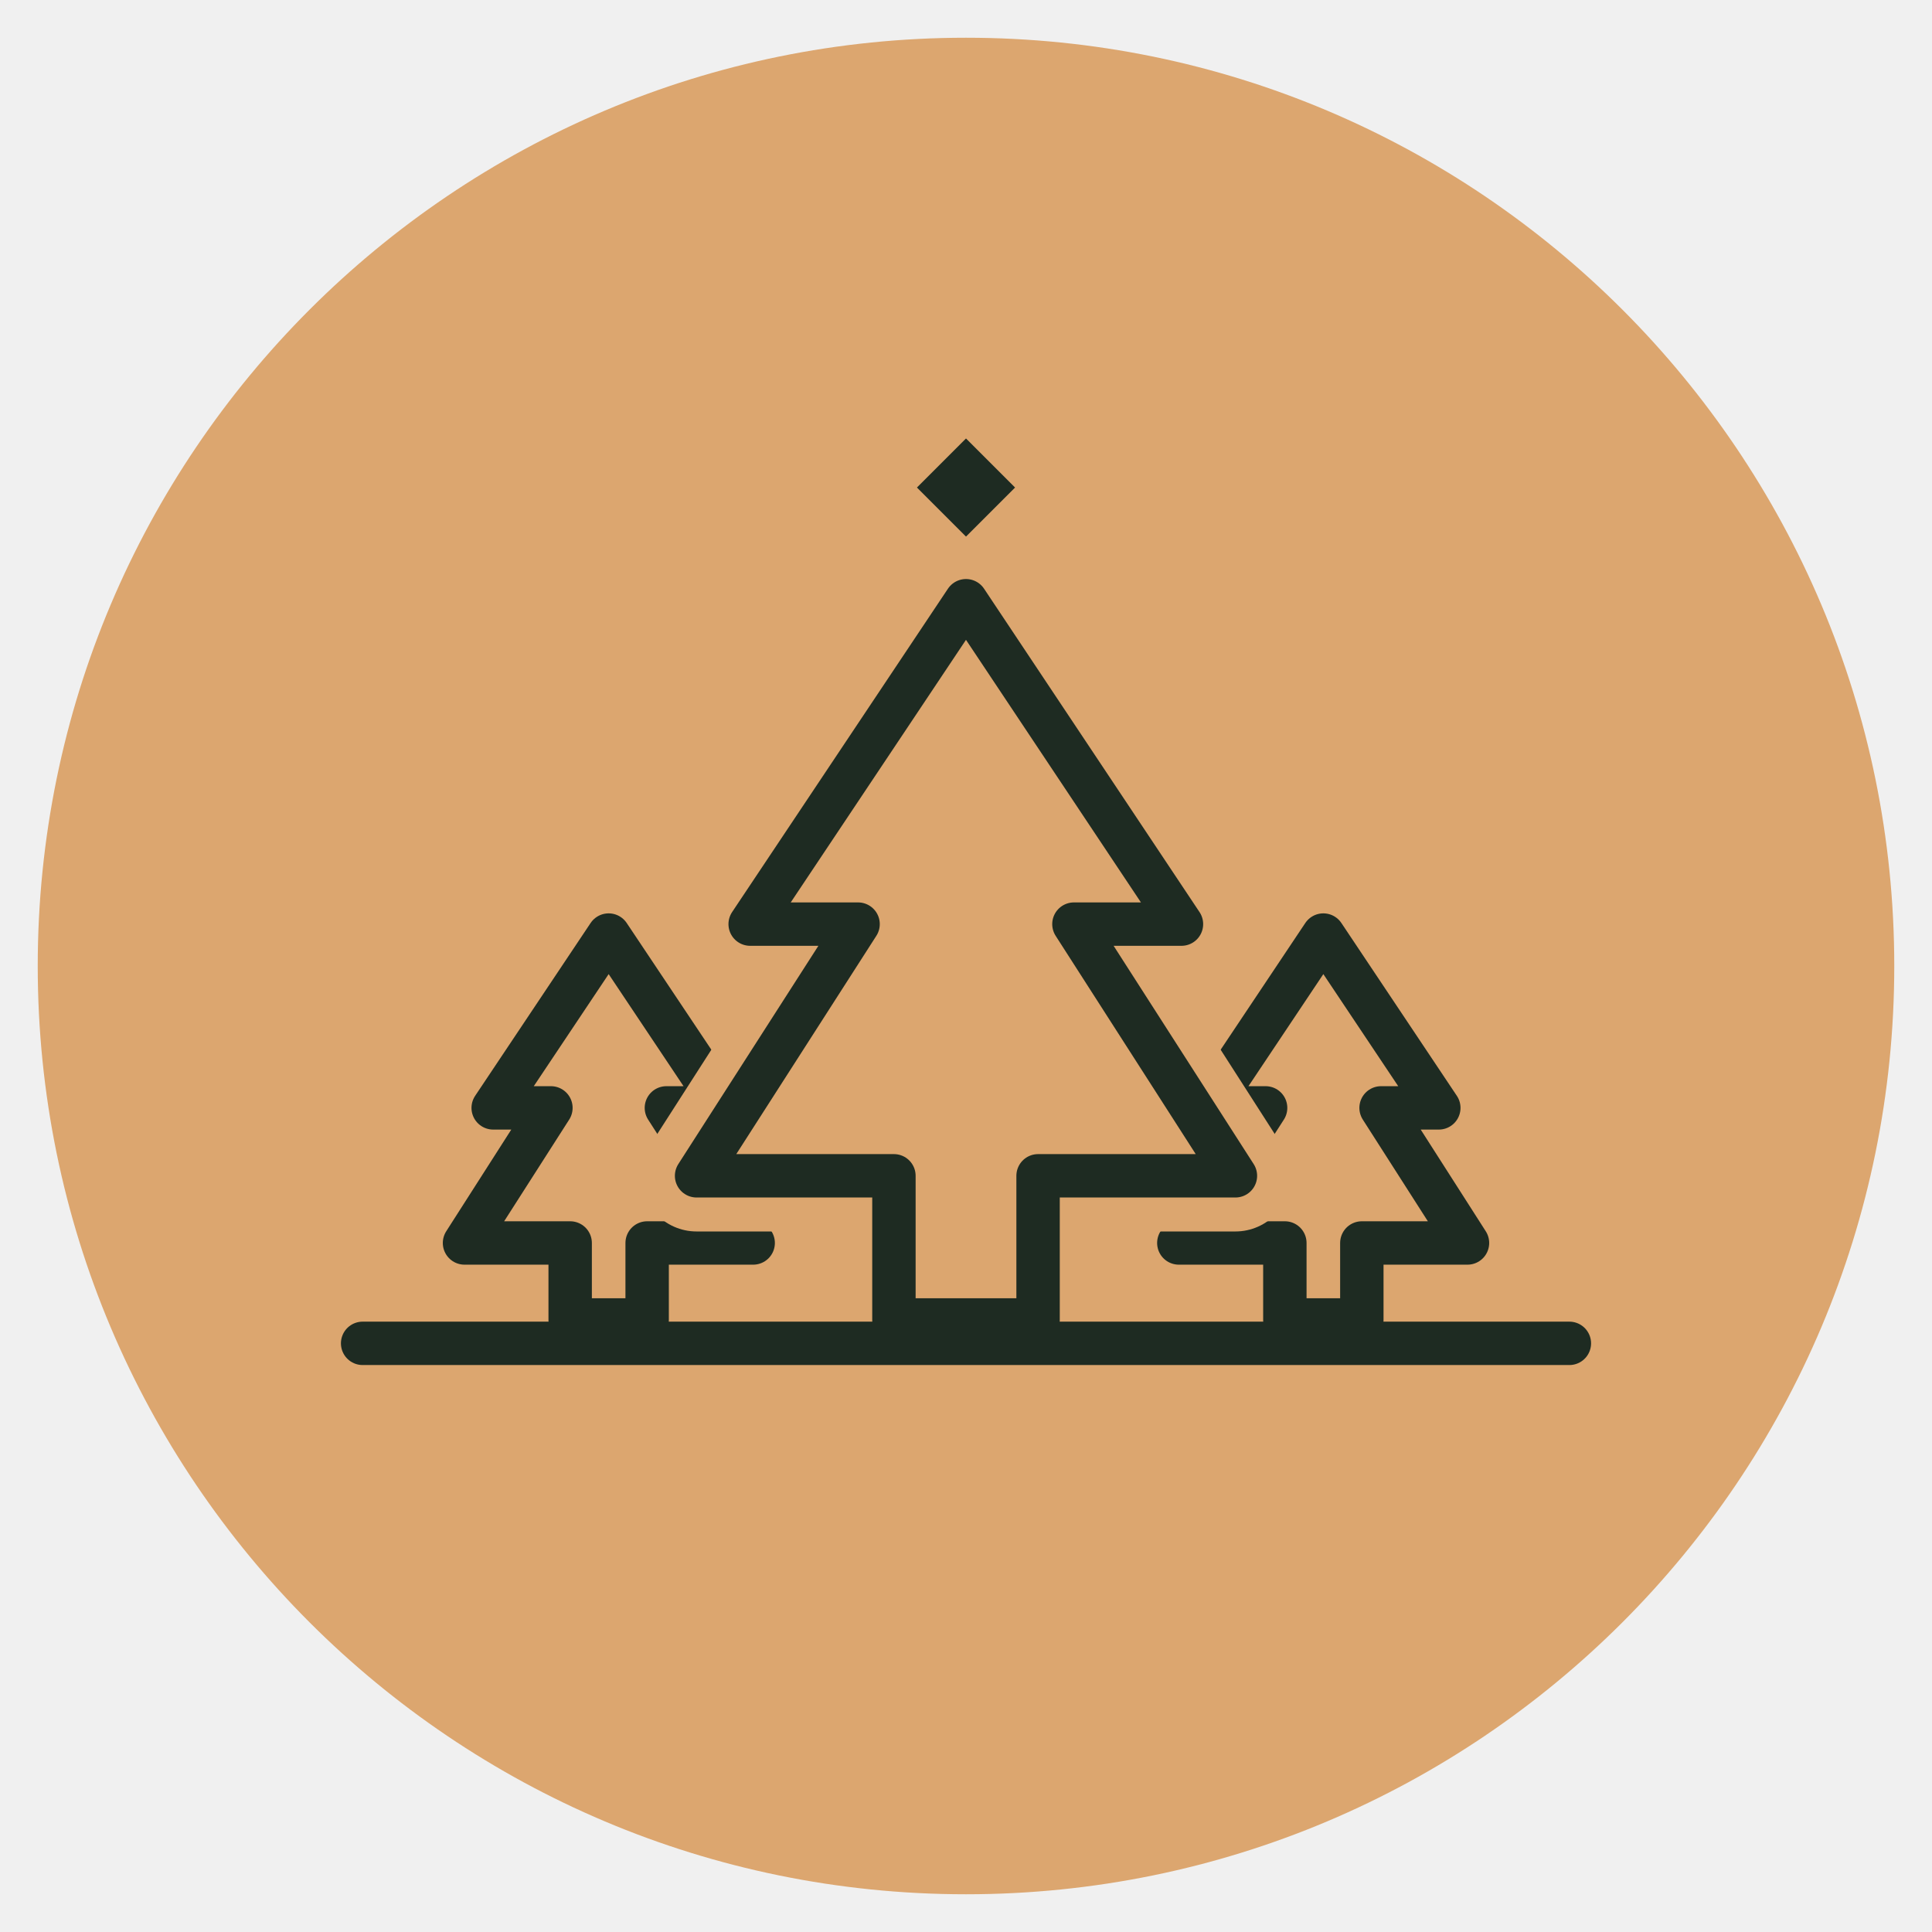
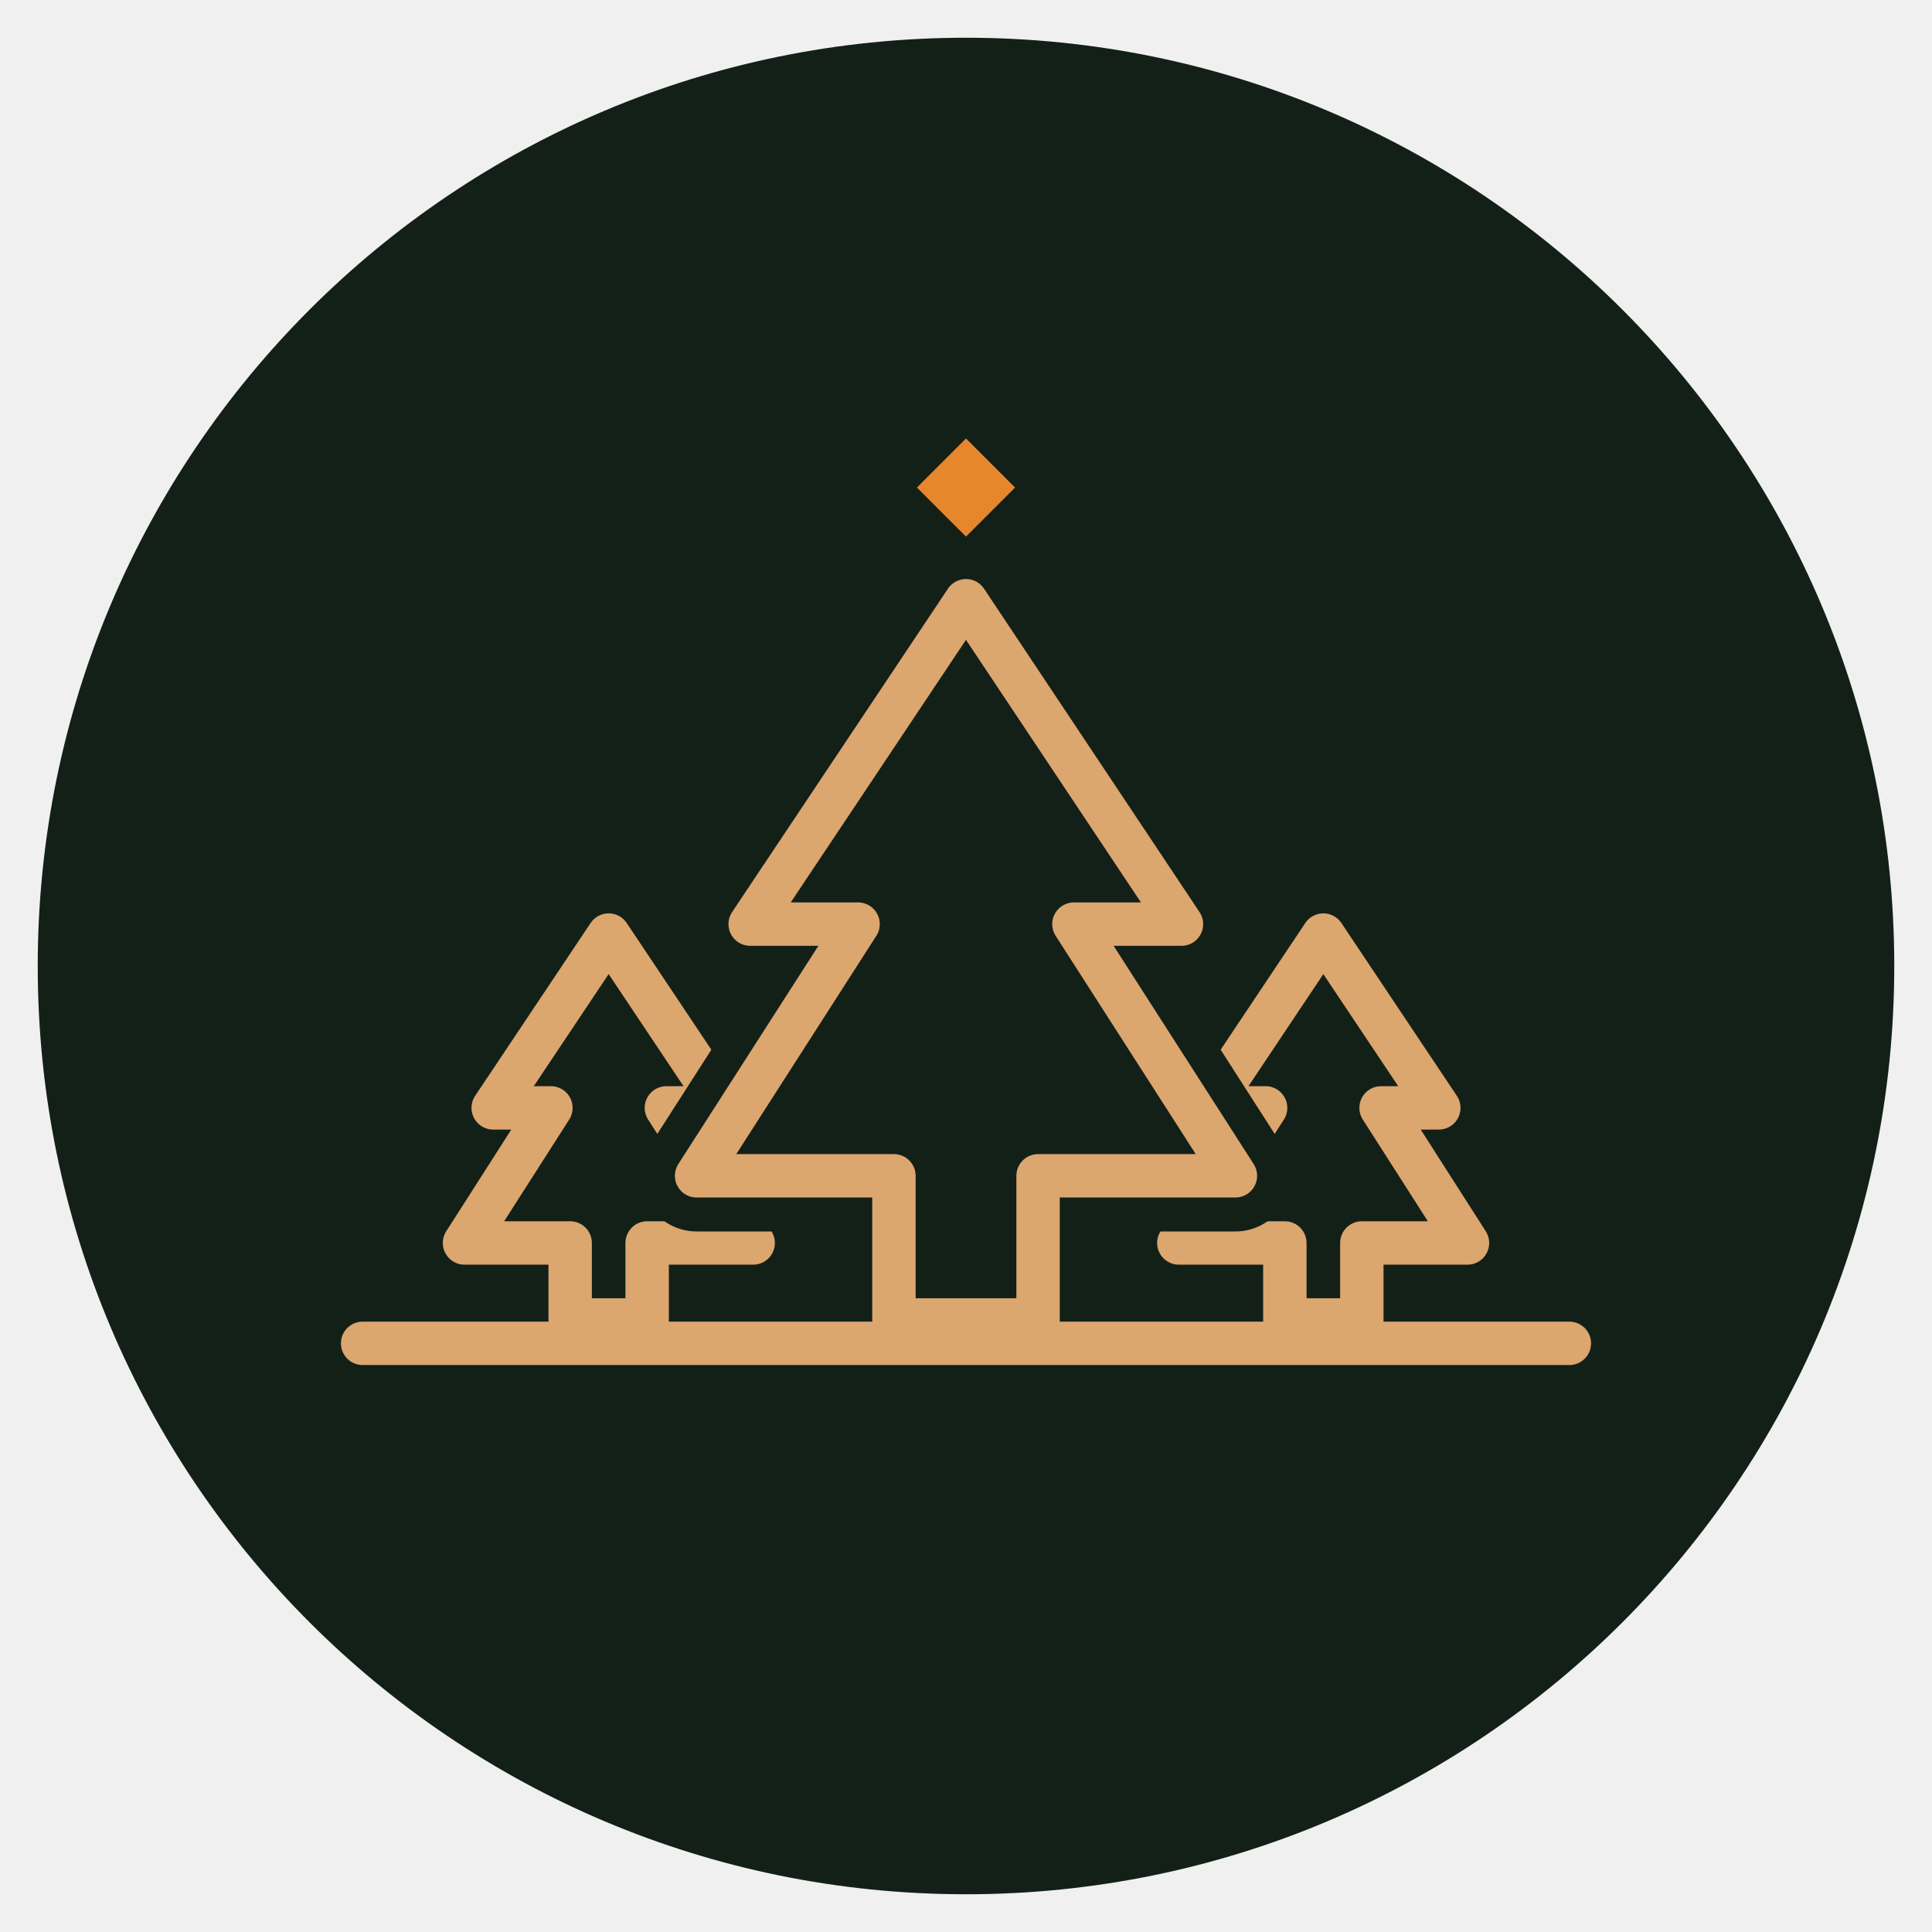
<svg xmlns="http://www.w3.org/2000/svg" viewBox="0 0 512 512" role="img" aria-label="disc">
  <defs>
    <mask id="tuck">
      <rect x="0" y="0" width="512" height="512" fill="white" />
      <path d="M256.0 159.2 L198.8 244.9 L227.4 244.9 L184.6 311.6 L236.9 311.6 L236.9 349.8 L275.1 349.8 L275.1 311.6 L327.4 311.6 L284.6 244.9 L313.1 244.9 Z" fill="none" stroke="black" stroke-width="29.5" stroke-linejoin="round" stroke-linecap="round" />
    </mask>
  </defs>
-   <circle cx="256" cy="256" r="246" fill="#DCA66F" />
-   <path stroke="#1E2B22" stroke-width="11.5" stroke-linecap="round" fill="none" d="M96.1 356 H415.9" />
-   <g fill="none" stroke="#1E2B22" stroke-width="11.5" stroke-linejoin="round" stroke-linecap="round" mask="url(#tuck)">
+   <circle cx="256" cy="256" r="246" fill="#132018" />
+   <path stroke="#DCA66F" stroke-width="11.5" stroke-linecap="round" fill="none" d="M96.1 356 H415.9" />
+   <g fill="none" stroke="#DCA66F" stroke-width="11.5" stroke-linejoin="round" stroke-linecap="round" mask="url(#tuck)">
    <path d="M161.3 247.8 L130.7 293.6 L146.0 293.6 L123.1 329.4 L151.1 329.4 L151.1 349.8 L171.5 349.8 L171.5 329.4 L199.6 329.4 L176.6 293.6 L191.9 293.6 Z" />
    <path d="M350.7 247.8 L320.1 293.6 L335.4 293.6 L312.4 329.4 L340.5 329.4 L340.5 349.8 L360.9 349.8 L360.9 329.4 L388.9 329.4 L366.0 293.6 L381.3 293.6 Z" />
  </g>
-   <path d="M256.0 159.2 L198.8 244.9 L227.4 244.9 L184.6 311.6 L236.9 311.6 L236.9 349.8 L275.1 349.8 L275.1 311.6 L327.4 311.6 L284.6 244.9 L313.1 244.9 Z" fill="none" stroke="#1E2B22" stroke-width="11.5" stroke-linejoin="round" stroke-linecap="round" />
-   <path d="M256 116.2 L269.0 129.2 L256 142.2 L243.0 129.2 Z" fill="#1E2B22" />
+   <path d="M256.0 159.2 L198.8 244.9 L227.4 244.9 L184.6 311.6 L236.9 311.6 L236.9 349.8 L275.1 349.8 L275.1 311.6 L327.4 311.6 L284.6 244.9 L313.1 244.9 Z" fill="none" stroke="#DCA66F" stroke-width="11.5" stroke-linejoin="round" stroke-linecap="round" />
+   <path d="M256 116.2 L269.0 129.2 L256 142.2 L243.0 129.2 Z" fill="#E8862D" />
</svg>
